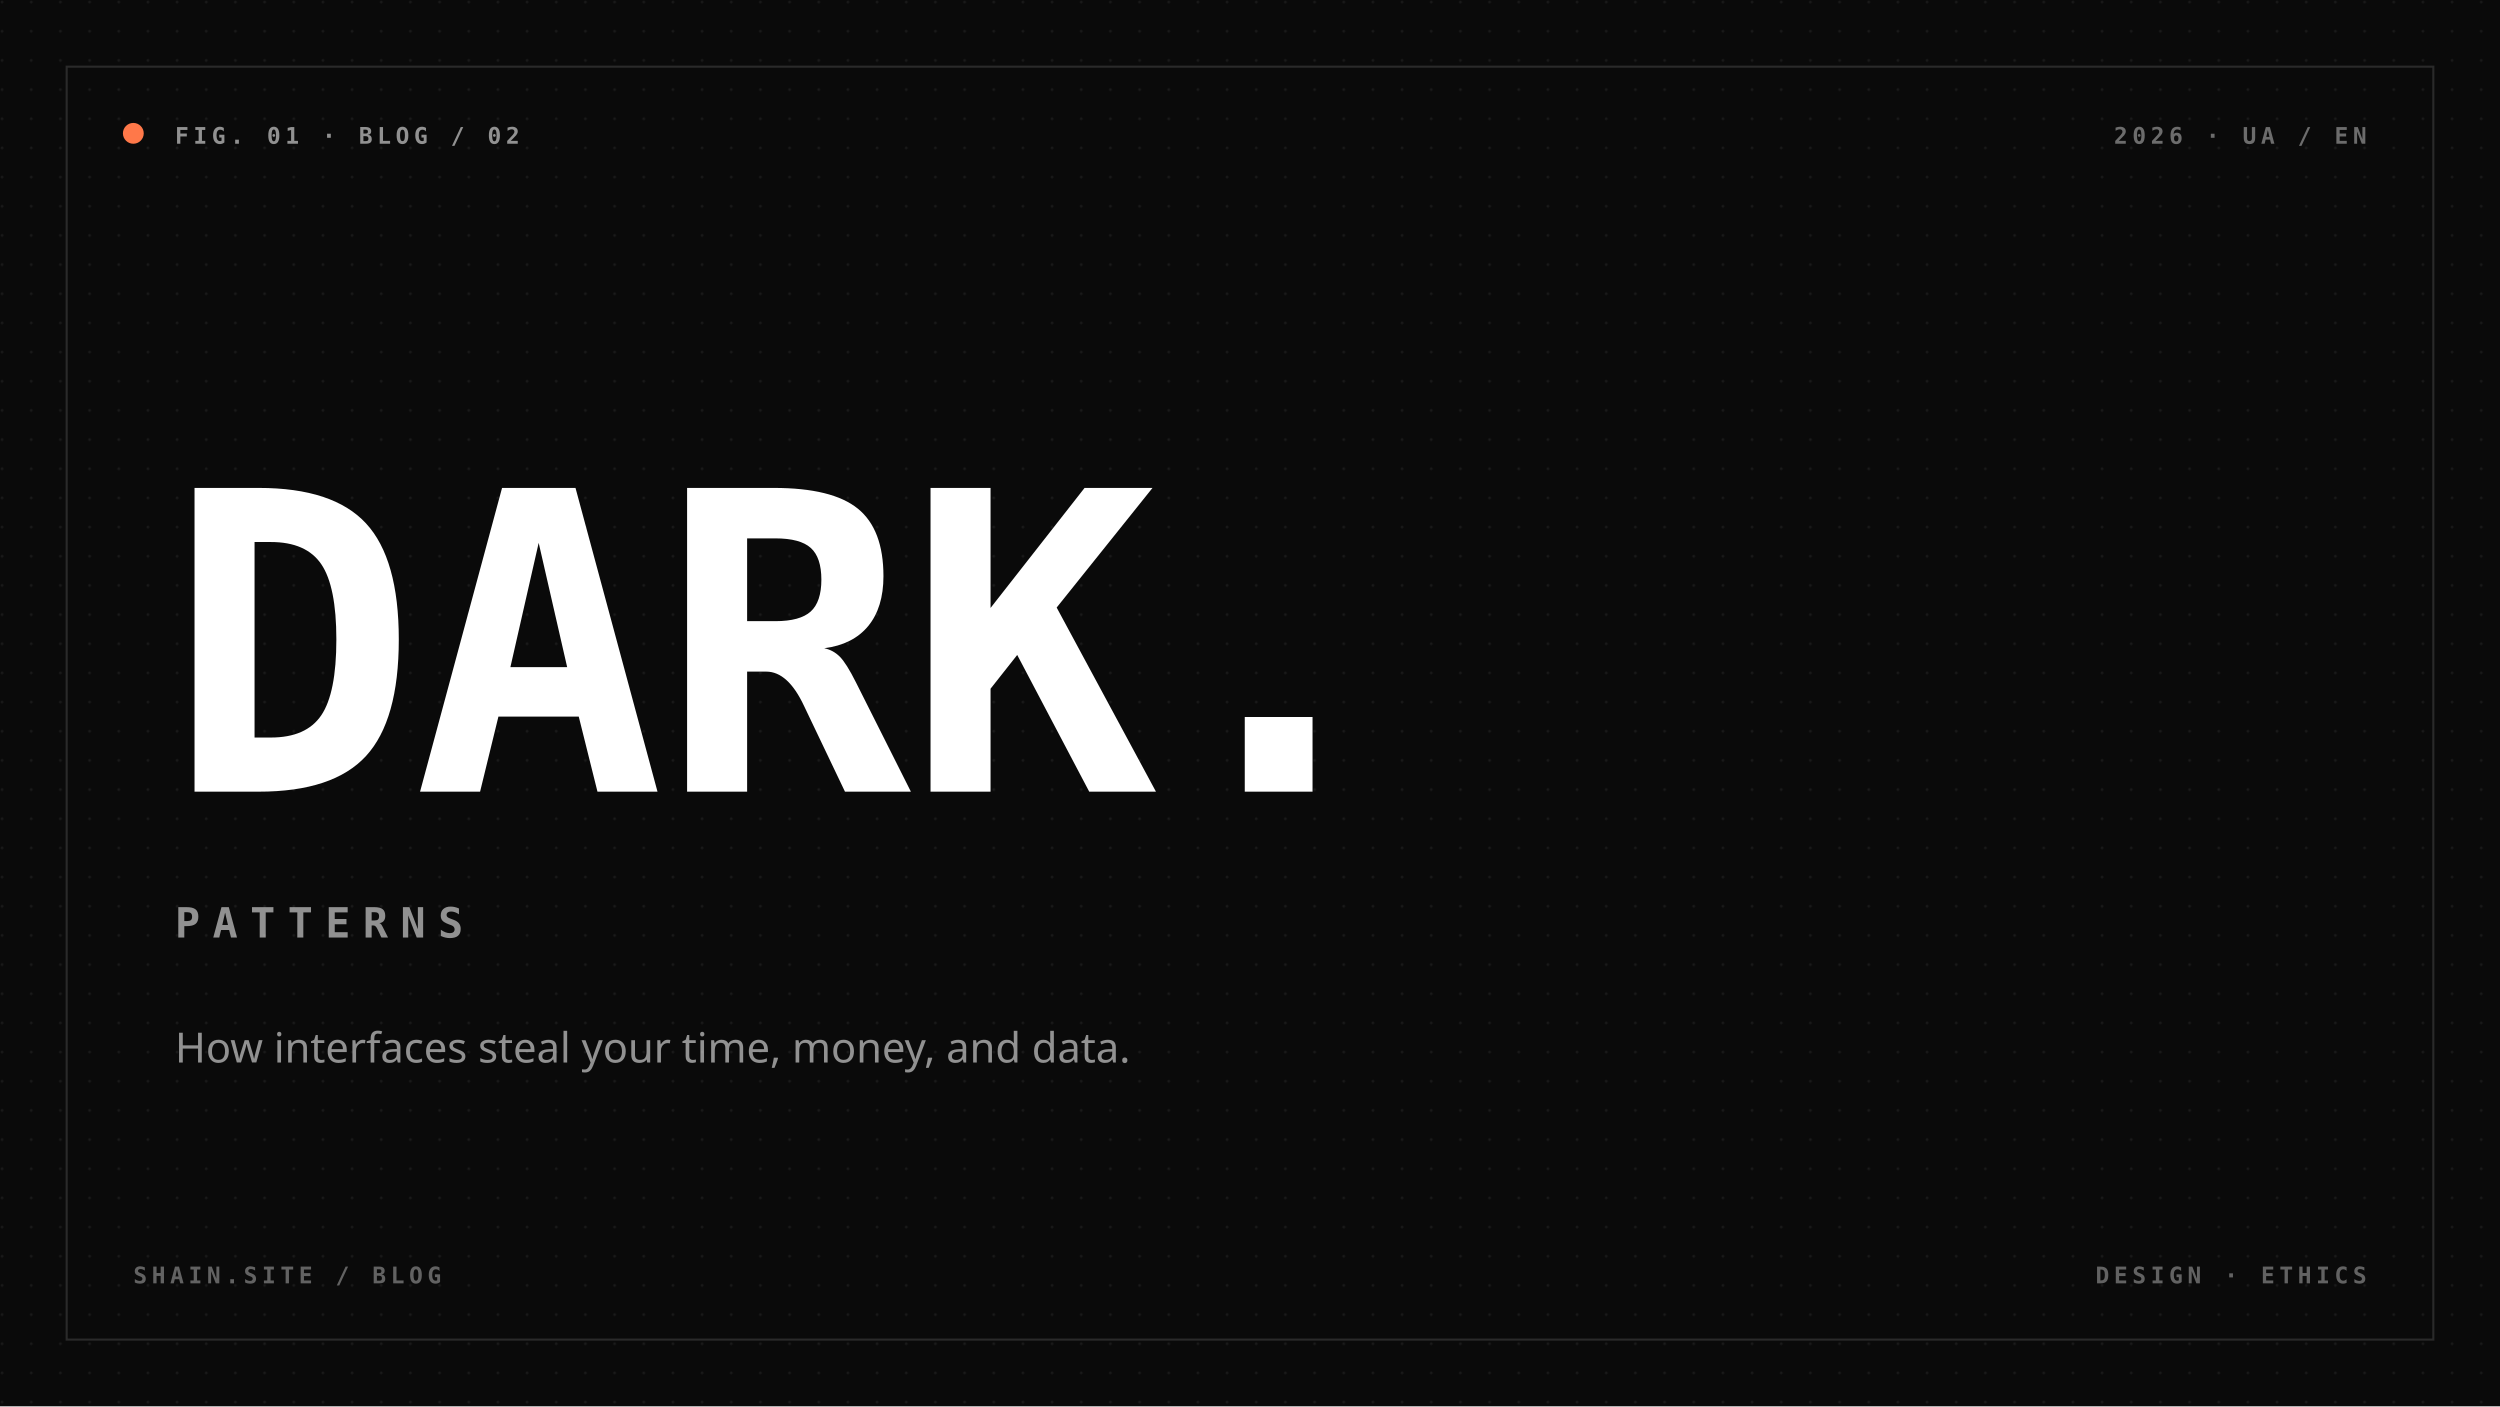
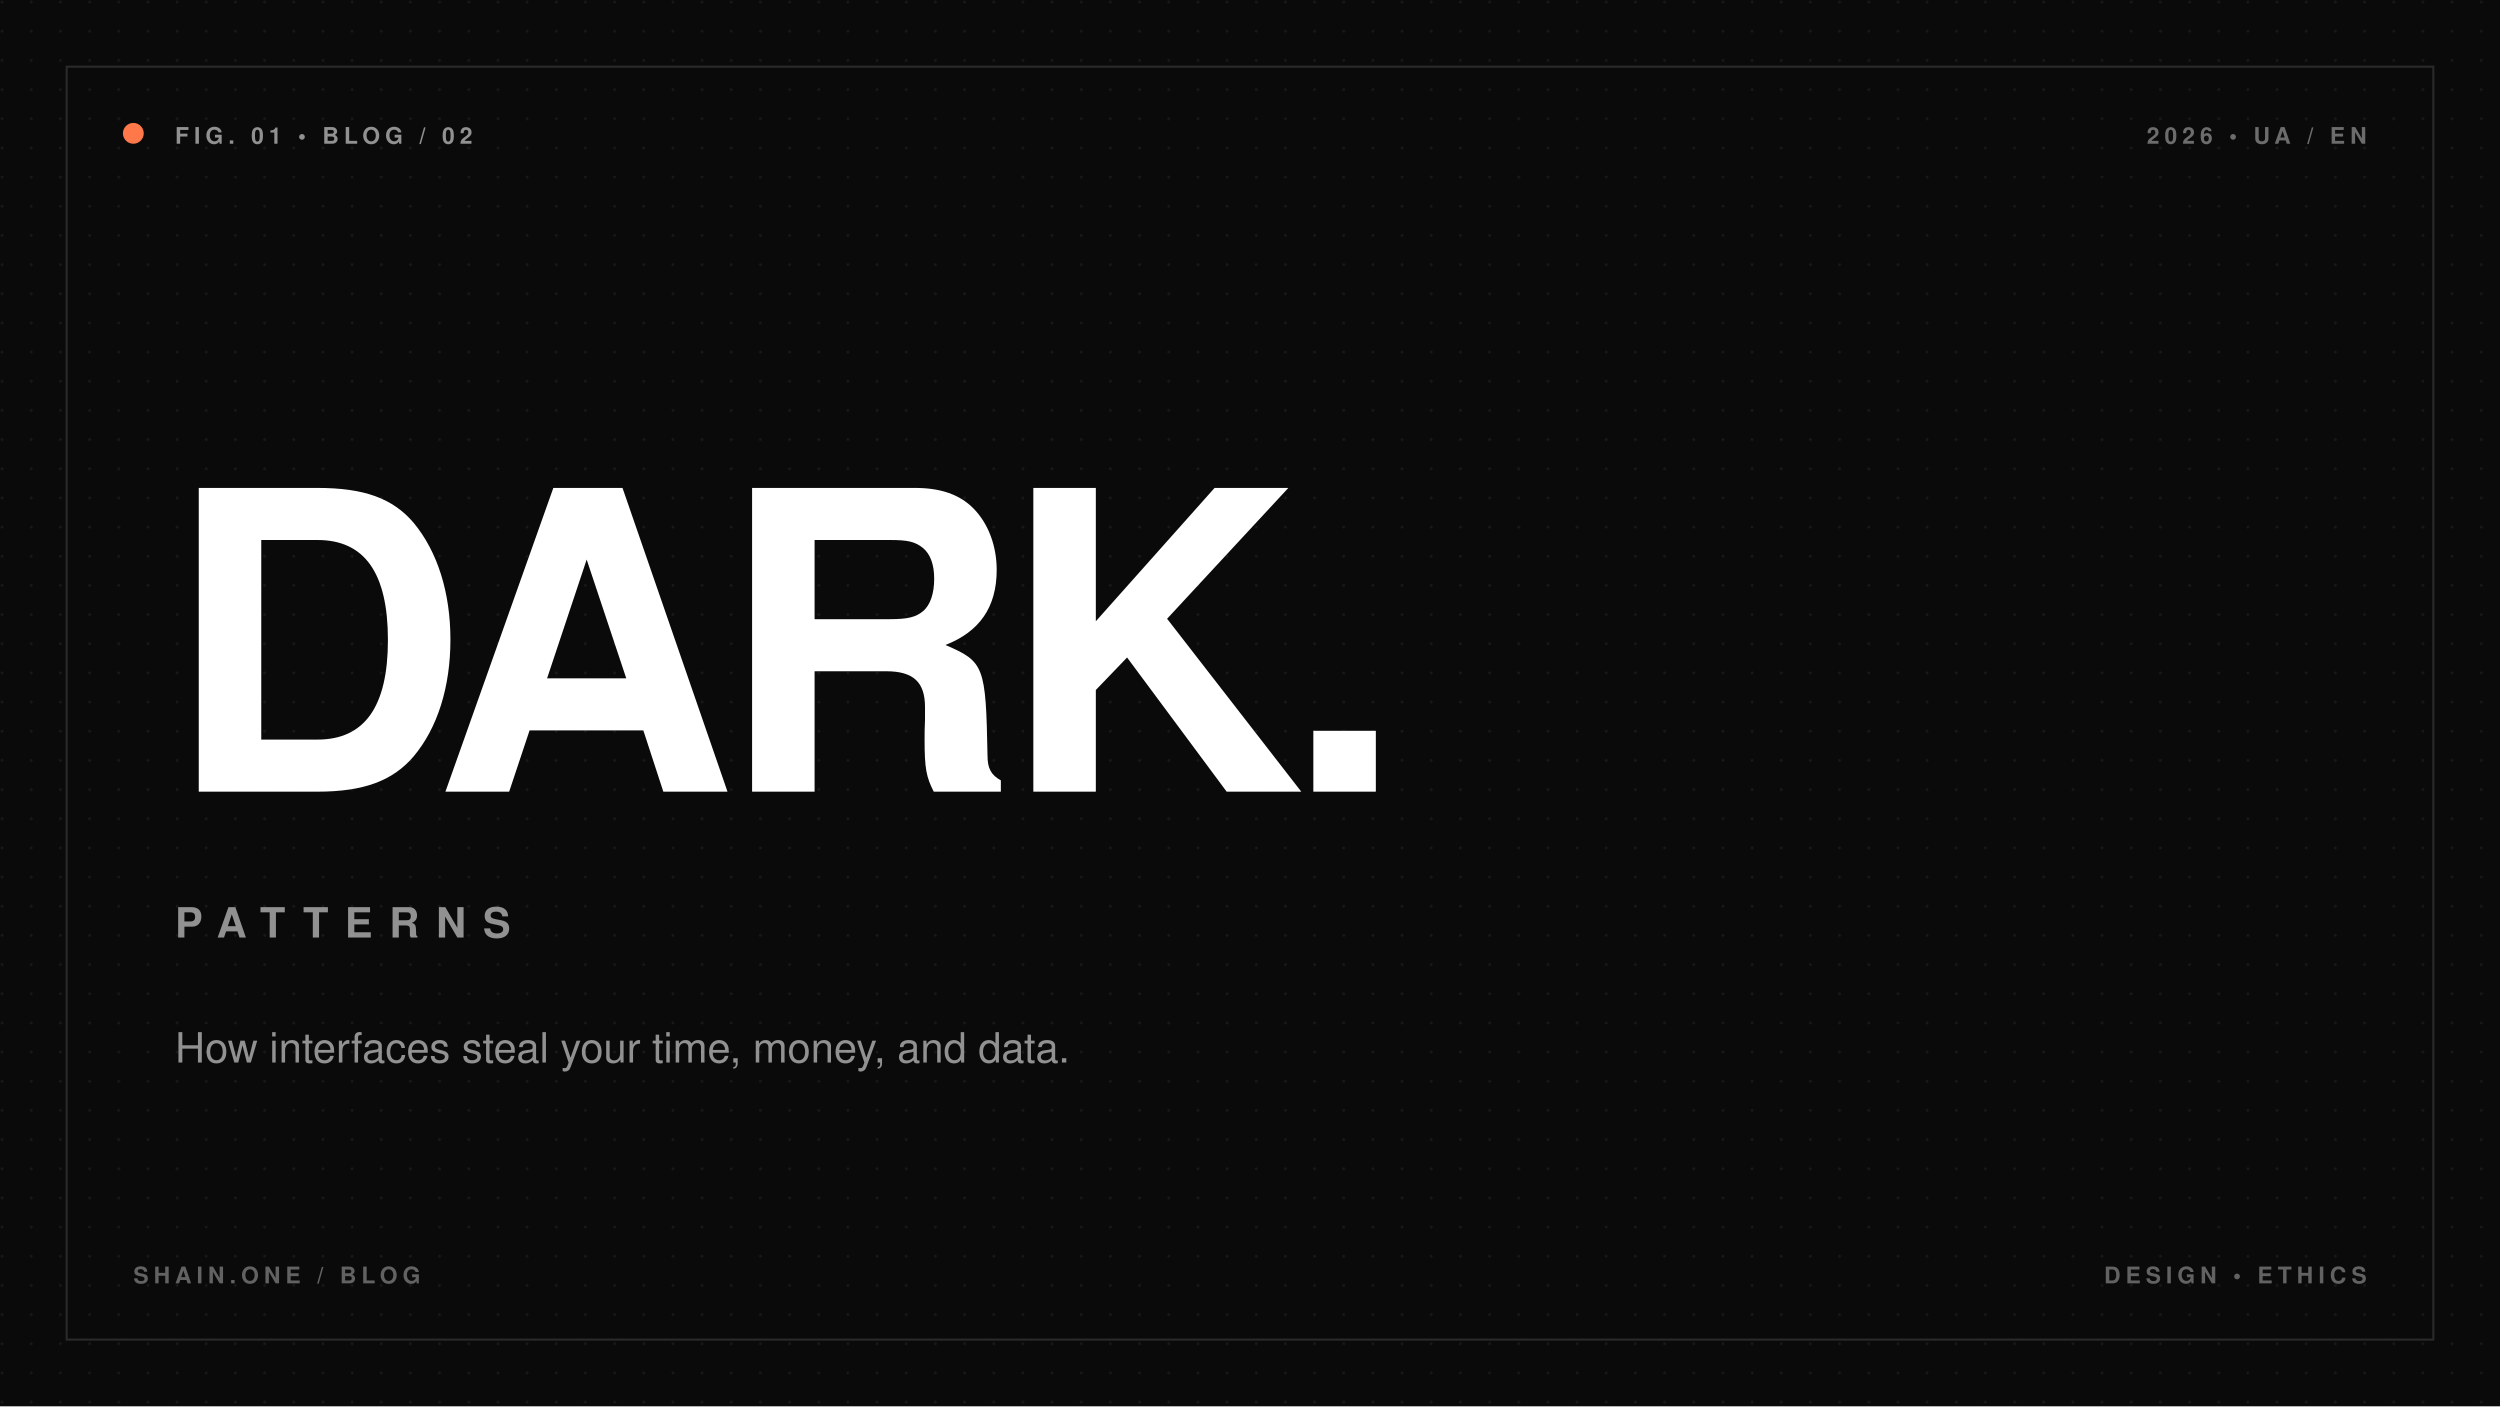
<svg xmlns="http://www.w3.org/2000/svg" viewBox="0 0 1200 675" preserveAspectRatio="xMidYMid slice" role="img" aria-label="Dark patterns cover">
  <defs>
    <pattern id="dotsdp" x="0" y="0" width="14" height="14" patternUnits="userSpaceOnUse">
      <circle cx="1" cy="1" r="0.7" fill="rgba(255,255,255,0.06)" />
    </pattern>
  </defs>
  <rect width="1200" height="675" fill="#0A0A0A" />
  <rect width="1200" height="675" fill="url(#dotsdp)" />
  <rect x="32" y="32" width="1136" height="611" fill="none" stroke="#2A2A2A" stroke-width="1" />
  <circle cx="64" cy="64" r="5" fill="#FF7849" />
-   <text x="84" y="69" fill="rgba(255,255,255,0.55)" font-family="ui-monospace,'Space Mono',monospace" font-size="11" letter-spacing="2.2" font-weight="700">FIG. 01 · BLOG / 02</text>
-   <text x="1136" y="69" text-anchor="end" fill="rgba(255,255,255,0.4)" font-family="ui-monospace,'Space Mono',monospace" font-size="11" letter-spacing="2.2" font-weight="700">2026 · UA / EN</text>
-   <text x="80" y="380" fill="#FFFFFF" font-family="'Doto', ui-monospace, monospace" font-size="200" letter-spacing="-2" font-weight="700">DARK.</text>
-   <text x="84" y="450" fill="rgba(255,255,255,0.55)" font-family="ui-monospace,'Space Mono',monospace" font-size="20" letter-spacing="6" font-weight="700">PATTERNS</text>
-   <text x="84" y="510" fill="rgba(255,255,255,0.55)" font-family="ui-sans-serif,'Space Grotesk',system-ui" font-size="20" font-weight="300">How interfaces steal your time, money, and data.</text>
-   <text x="64" y="616" fill="rgba(255,255,255,0.36)" font-family="ui-monospace,'Space Mono',monospace" font-size="11" letter-spacing="2.2" font-weight="700">SHAIN.SITE / BLOG</text>
-   <text x="1136" y="616" text-anchor="end" fill="rgba(255,255,255,0.36)" font-family="ui-monospace,'Space Mono',monospace" font-size="11" letter-spacing="2.2" font-weight="700">DESIGN · ETHICS</text>
+   <text x="84" y="69" fill="rgba(255,255,255,0.55)" font-family="Helvetica-Bold,Helvetica,sans-serif" font-size="11" letter-spacing="2.4" font-weight="700">FIG. 01 • BLOG / 02</text>
+   <text x="1136" y="69" text-anchor="end" fill="rgba(255,255,255,0.4)" font-family="Helvetica-Bold,Helvetica,sans-serif" font-size="11" letter-spacing="2.4" font-weight="700">2026 • UA / EN</text>
+   <text x="80" y="380" fill="#FFFFFF" font-family="Helvetica-Bold,Helvetica,sans-serif" font-size="200" letter-spacing="-8" font-weight="700">DARK.</text>
+   <text x="84" y="450" fill="rgba(255,255,255,0.55)" font-family="Helvetica-Bold,Helvetica,sans-serif" font-size="20" letter-spacing="8" font-weight="700">PATTERNS</text>
+   <text x="84" y="510" fill="rgba(255,255,255,0.55)" font-family="Helvetica,sans-serif" font-size="20" font-weight="300">How interfaces steal your time, money, and data.</text>
+   <text x="64" y="616" fill="rgba(255,255,255,0.36)" font-family="Helvetica-Bold,Helvetica,sans-serif" font-size="11" letter-spacing="2.4" font-weight="700">SHAIN.ONE / BLOG</text>
+   <text x="1136" y="616" text-anchor="end" fill="rgba(255,255,255,0.36)" font-family="Helvetica-Bold,Helvetica,sans-serif" font-size="11" letter-spacing="2.4" font-weight="700">DESIGN • ETHICS</text>
</svg>
